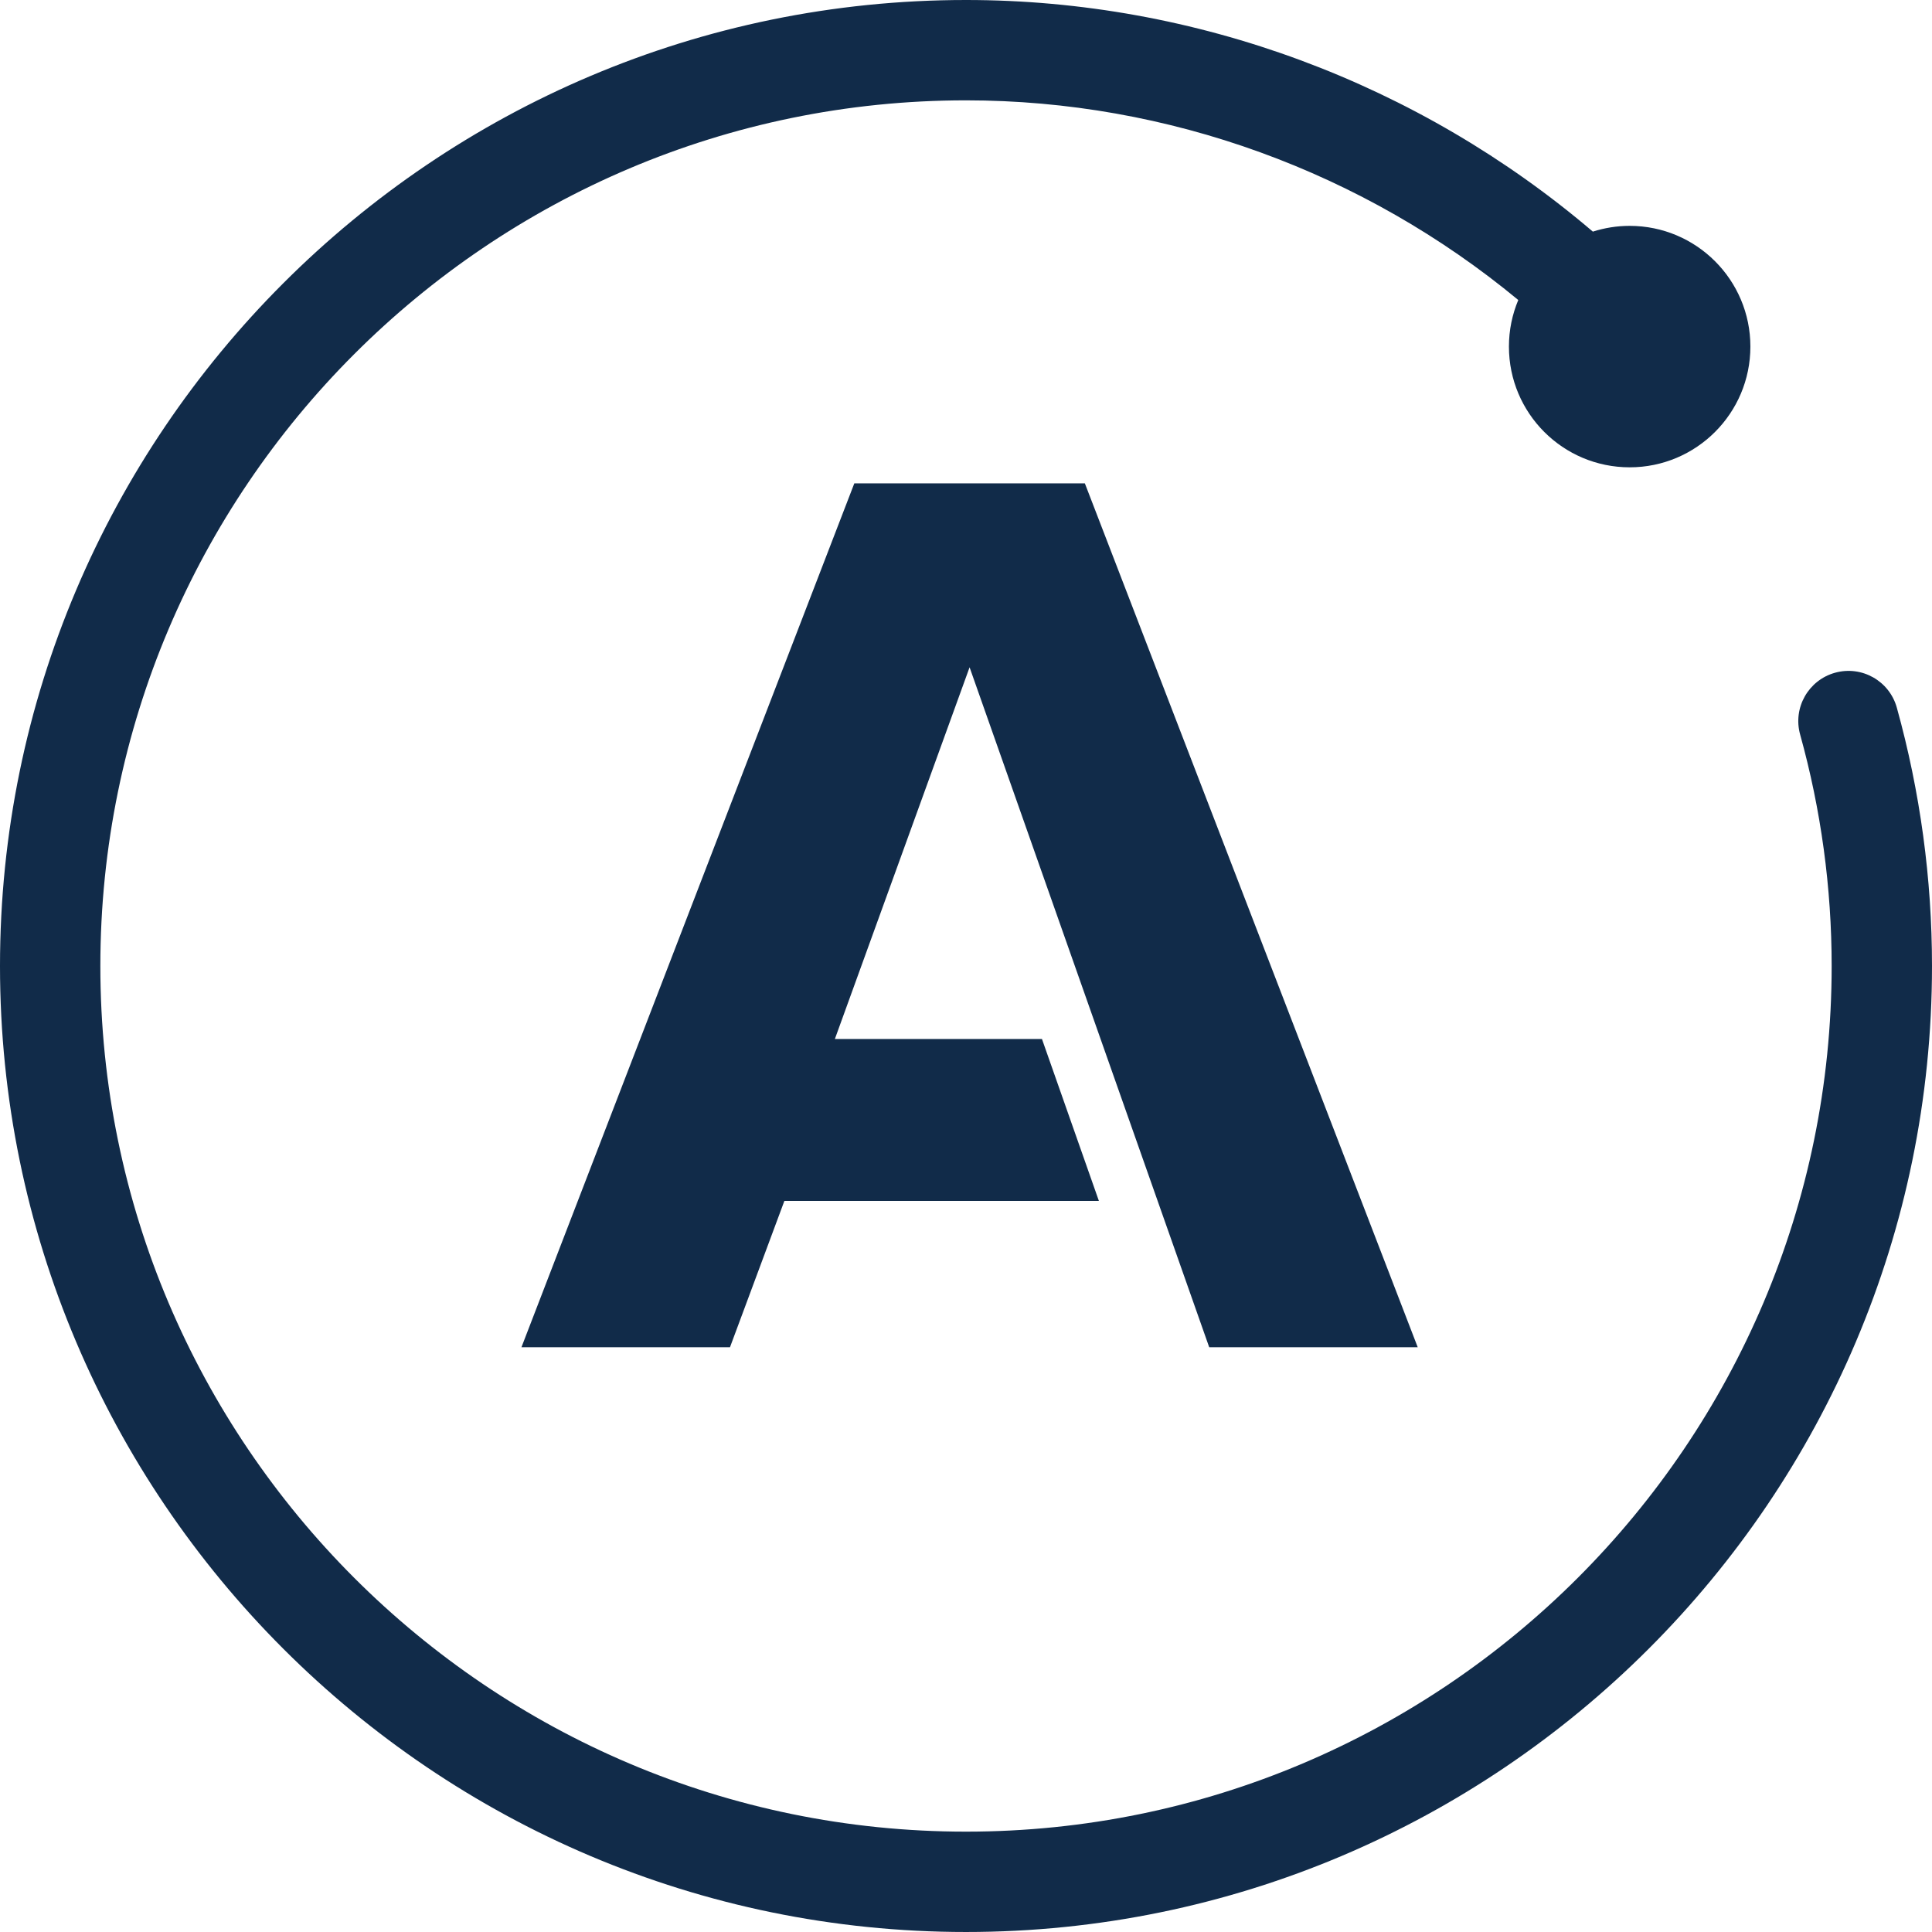
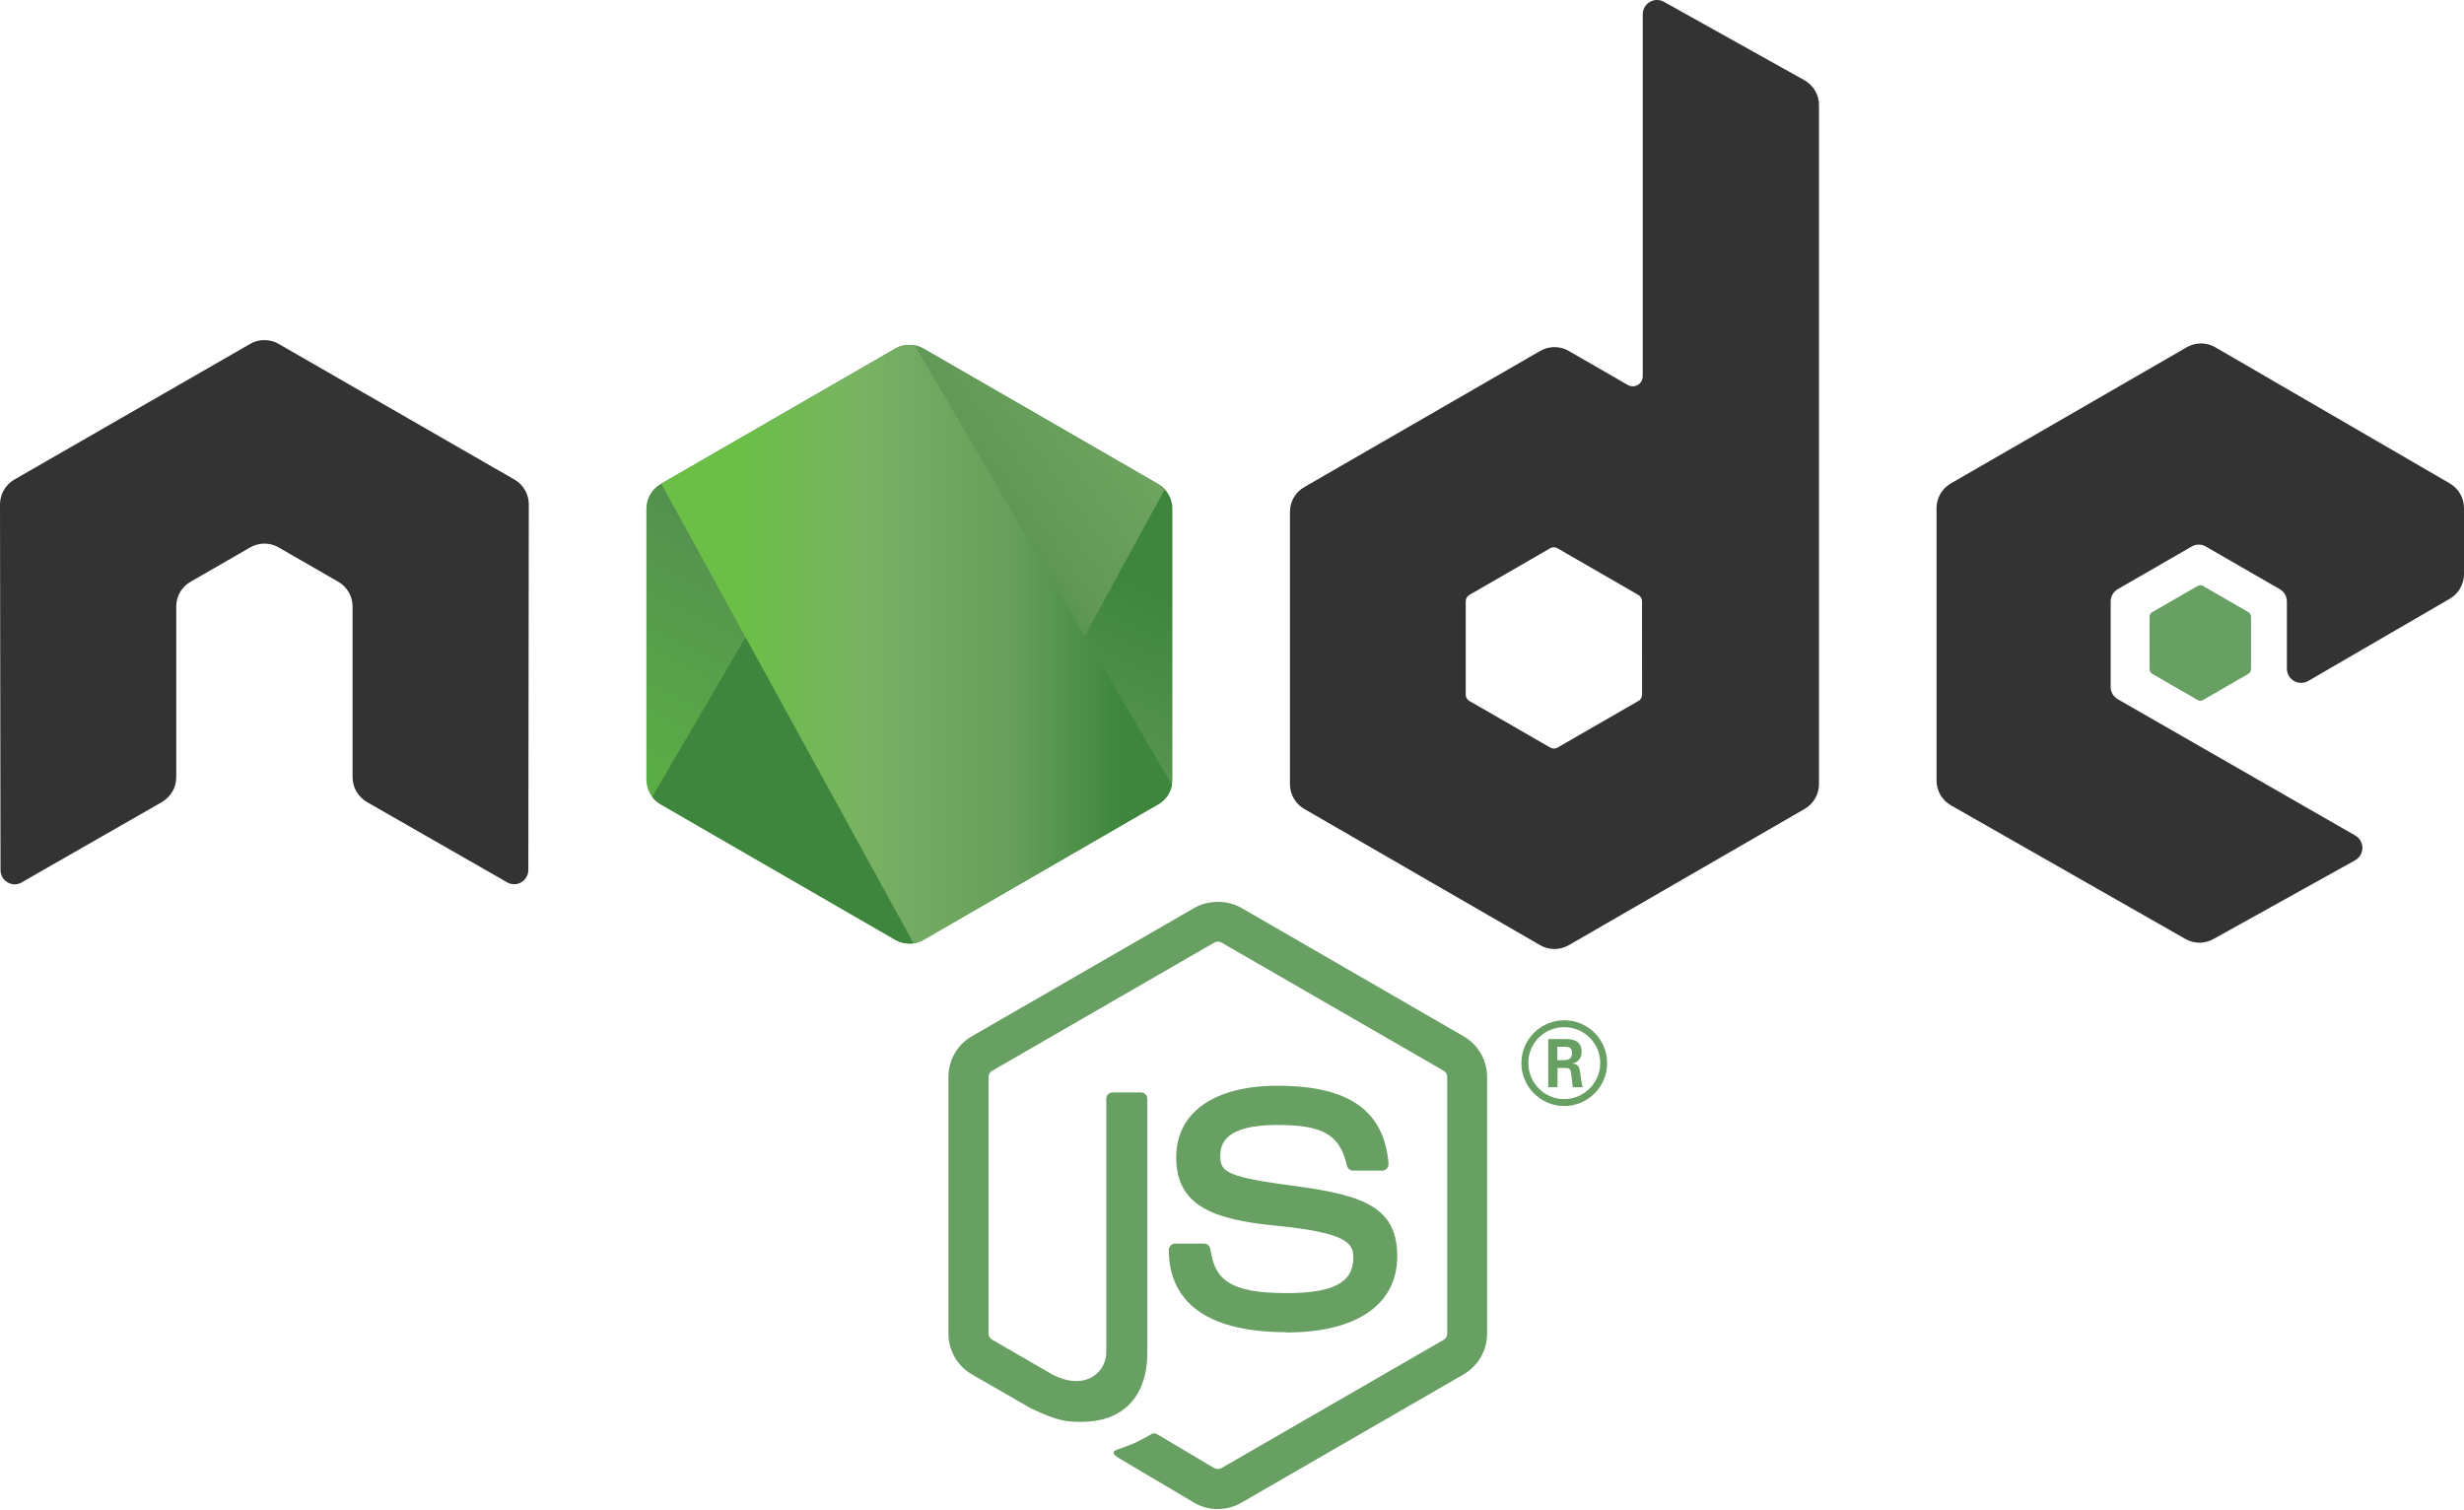
- <svg xmlns="http://www.w3.org/2000/svg" width="256px" height="256px" viewBox="0 0 256 256" version="1.1" preserveAspectRatio="xMidYMid">
-   <g>
-     <path d="M160.227,178.519 L187.857,178.519 L143.75,64.049 L113.201,64.049 L69.094,178.519 L96.726,178.519 L103.934,159.129 L145.609,159.129 L138.065,137.673 L110.625,137.673 L128.475,88.419 L160.227,178.519 Z M251.339,93.768 C250.357,90.232 246.705,88.155 243.154,89.141 C239.617,90.123 237.544,93.787 238.526,97.324 C241.299,107.309 242.704,117.63 242.704,128 C242.704,191.248 191.248,242.702 128,242.702 C64.752,242.702 13.297,191.248 13.297,128 C13.297,64.751 64.752,13.296 128,13.296 C154.793,13.296 180.718,22.814 201.179,39.752 C200.383,41.652 199.941,43.737 199.941,45.925 C199.941,54.76 207.103,61.922 215.938,61.922 C224.773,61.922 231.935,54.76 231.935,45.925 C231.935,37.09 224.773,29.928 215.938,29.928 C214.237,29.928 212.6,30.199 211.062,30.691 C188.022,11.056 158.513,0 128,0 C57.421,0 0,57.42 0,128 C0,198.579 57.421,255.999 128,255.999 C198.579,255.999 256,198.579 256,128 C256,116.428 254.433,104.91 251.339,93.768 Z" fill="#112B49" />
+ <svg xmlns="http://www.w3.org/2000/svg" width="589.827" height="361.238" version="1.2" viewBox="0 0 442.37 270.929">
+   <defs>
+     <clipPath id="a">
+       <path d="M239.03 226.605l-42.13 24.317c-1.578.91-2.546 2.59-2.546 4.406v48.668c0 1.817.968 3.496 2.546 4.406l42.133 24.336c1.575.907 3.517.907 5.09 0l42.126-24.336c1.57-.91 2.54-2.59 2.54-4.406v-48.668c0-1.816-.97-3.496-2.55-4.406l-42.12-24.317c-.79-.453-1.67-.68-2.55-.68-.88 0-1.76.227-2.55.68" />
+     </clipPath>
+     <linearGradient id="b" x1="-.348" x2="1.251" gradientTransform="rotate(116.114 53.1 202.97) scale(86.48)" gradientUnits="userSpaceOnUse">
+       <stop offset=".3" stop-color="#3E863D" />
+       <stop offset=".5" stop-color="#55934F" />
+       <stop offset=".8" stop-color="#5AAD45" />
+     </linearGradient>
+     <clipPath id="c">
+       <path d="M195.398 307.086c.403.523.907.976 1.5 1.316l36.14 20.875 6.02 3.46c.9.52 1.926.74 2.934.665.336-.027.672-.09 1-.183l44.434-81.36c-.34-.37-.738-.68-1.184-.94l-27.586-15.93-14.582-8.39c-.414-.24-.863-.41-1.32-.53zm0 0" />
+     </clipPath>
+     <linearGradient id="d" x1="-.456" x2=".582" gradientTransform="rotate(-36.46 550.846 -214.337) scale(132.798)" gradientUnits="userSpaceOnUse">
+       <stop offset=".57" stop-color="#3E863D" />
+       <stop offset=".72" stop-color="#619857" />
+       <stop offset="1" stop-color="#76AC64" />
+     </linearGradient>
+     <clipPath id="e">
+       <path d="M241.066 225.953c-.707.07-1.398.29-2.035.652l-42.01 24.247 45.3 82.51c.63-.09 1.25-.3 1.81-.624l42.13-24.336c1.3-.754 2.19-2.03 2.46-3.476l-46.18-78.89c-.34-.067-.68-.102-1.03-.102-.14 0-.28.007-.42.02" />
+     </clipPath>
+     <linearGradient id="f" x1=".043" x2=".984" gradientTransform="translate(192.862 279.652) scale(97.417)" gradientUnits="userSpaceOnUse">
+       <stop offset=".16" stop-color="#6BBF47" />
+       <stop offset=".38" stop-color="#79B461" />
+       <stop offset=".47" stop-color="#75AC64" />
+       <stop offset=".7" stop-color="#659E5A" />
+       <stop offset=".9" stop-color="#3E863D" />
+     </linearGradient>
+   </defs>
+   <path fill="#689f63" d="M218.647 270.93c-1.46 0-2.91-.383-4.19-1.12l-13.337-7.896c-1.992-1.114-1.02-1.508-.363-1.735 2.656-.93 3.195-1.14 6.03-2.75.298-.17.688-.11.993.07l10.246 6.08c.37.2.895.2 1.238 0l39.95-23.06c.37-.21.61-.64.61-1.08v-46.1c0-.46-.24-.87-.618-1.1l-39.934-23.04c-.37-.22-.86-.22-1.23 0l-39.926 23.04c-.387.22-.633.65-.633 1.09v46.1c0 .44.24.86.62 1.07l10.94 6.32c5.94 2.97 9.57-.53 9.57-4.05v-45.5c0-.65.51-1.15 1.16-1.15h5.06c.63 0 1.15.5 1.15 1.15v45.52c0 7.92-4.32 12.47-11.83 12.47-2.31 0-4.13 0-9.21-2.5l-10.48-6.04c-2.59-1.5-4.19-4.3-4.19-7.29v-46.1c0-3 1.6-5.8 4.19-7.28l39.99-23.07c2.53-1.43 5.89-1.43 8.4 0l39.94 23.08c2.58 1.49 4.19 4.28 4.19 7.28v46.1c0 2.99-1.61 5.78-4.19 7.28l-39.94 23.07c-1.28.74-2.73 1.12-4.21 1.12" />
+   <path fill="#689f63" d="M230.987 239.164c-17.48 0-21.145-8.024-21.145-14.754 0-.64.516-1.15 1.157-1.15h5.16c.57 0 1.05.415 1.14.978.78 5.258 3.1 7.91 13.67 7.91 8.42 0 12-1.902 12-6.367 0-2.57-1.02-4.48-14.1-5.76-10.94-1.08-17.7-3.49-17.7-12.24 0-8.06 6.8-12.86 18.19-12.86 12.79 0 19.13 4.44 19.93 13.98.03.33-.09.65-.31.89-.22.23-.53.37-.85.37h-5.19c-.54 0-1.01-.38-1.12-.9-1.25-5.53-4.27-7.3-12.48-7.3-9.19 0-10.26 3.2-10.26 5.6 0 2.91 1.26 3.76 13.66 5.4 12.28 1.63 18.11 3.93 18.11 12.56 0 8.7-7.26 13.69-19.92 13.69m48.66-48.89h1.34c1.1 0 1.31-.77 1.31-1.22 0-1.18-.81-1.18-1.26-1.18h-1.38zm-1.63-3.78h2.97c1.02 0 3.02 0 3.02 2.28 0 1.59-1.02 1.92-1.63 2.12 1.19.08 1.27.86 1.43 1.96.08.69.21 1.88.45 2.28h-1.83c-.05-.4-.33-2.6-.33-2.72-.12-.49-.29-.73-.9-.73h-1.51v3.46h-1.67zm-3.57 4.3c0 3.58 2.89 6.48 6.44 6.48 3.58 0 6.47-2.96 6.47-6.48 0-3.59-2.93-6.44-6.48-6.44-3.5 0-6.44 2.81-6.44 6.43m14.16.03c0 4.24-3.47 7.7-7.7 7.7-4.2 0-7.7-3.42-7.7-7.7 0-4.36 3.58-7.7 7.7-7.7 4.15 0 7.69 3.35 7.69 7.7" />
+   <path fill="#333" fill-rule="evenodd" d="M94.936 90.55c0-1.84-.97-3.53-2.558-4.445l-42.356-24.37c-.715-.42-1.516-.64-2.328-.67h-.438c-.812.03-1.613.25-2.34.67L2.562 86.105C.984 87.025 0 88.715 0 90.555l.093 65.64c0 .91.47 1.76 1.27 2.21.78.48 1.76.48 2.54 0l25.18-14.42c1.59-.946 2.56-2.618 2.56-4.44V108.88c0-1.83.97-3.52 2.555-4.43l10.72-6.174c.796-.46 1.67-.688 2.56-.688.876 0 1.77.226 2.544.687l10.715 6.172c1.586.91 2.56 2.6 2.56 4.43v30.663c0 1.82.983 3.5 2.565 4.44l25.164 14.41c.79.47 1.773.47 2.56 0 .776-.45 1.268-1.3 1.268-2.21zm199.868 34.176c0 .457-.243.88-.64 1.106l-14.548 8.386c-.395.227-.883.227-1.277 0l-14.55-8.386c-.4-.227-.64-.65-.64-1.106V107.93c0-.458.24-.88.63-1.11l14.54-8.4c.4-.23.89-.23 1.29 0l14.55 8.4c.4.23.64.652.64 1.11zM298.734.324c-.794-.442-1.76-.43-2.544.027-.78.46-1.262 1.3-1.262 2.21v65c0 .64-.34 1.23-.894 1.55-.55.32-1.235.32-1.79 0L281.634 63c-1.58-.914-3.526-.914-5.112 0l-42.37 24.453c-1.583.91-2.56 2.6-2.56 4.42v48.92c0 1.83.977 3.51 2.56 4.43l42.37 24.47c1.582.91 3.53.91 5.117 0l42.37-24.48c1.58-.92 2.56-2.6 2.56-4.43V18.863c0-1.856-1.01-3.563-2.63-4.47zm141.093 107.164c1.574-.914 2.543-2.602 2.543-4.422V91.21c0-1.824-.97-3.507-2.547-4.425l-42.1-24.44c-1.59-.92-3.54-.92-5.13 0l-42.36 24.45c-1.59.92-2.56 2.6-2.56 4.43v48.9c0 1.84.99 3.54 2.58 4.45l42.09 23.99c1.55.89 3.45.9 5.02.03l25.46-14.15c.8-.45 1.31-1.3 1.31-2.22 0-.92-.49-1.78-1.29-2.23l-42.62-24.46c-.8-.45-1.29-1.3-1.29-2.21v-15.34c0-.916.48-1.76 1.28-2.216l13.26-7.65c.79-.46 1.76-.46 2.55 0l13.27 7.65c.79.45 1.28 1.3 1.28 2.21v12.06c0 .91.49 1.76 1.28 2.22.79.45 1.77.45 2.56-.01zm0 0" />
+   <path fill="#689f63" fill-rule="evenodd" d="M394.538 105.2c.3-.177.676-.177.98 0l8.13 4.69c.304.176.49.5.49.85v9.39c0 .35-.186.674-.49.85l-8.13 4.69c-.304.177-.68.177-.98 0l-8.125-4.69c-.31-.176-.5-.5-.5-.85v-9.39c0-.35.18-.674.49-.85zm0 0" />
+   <g clip-path="url(#a)" transform="translate(-78.306 -164.016)">
+     <path fill="url(#b)" d="M331.363 246.793l-118.715-58.19-60.87 124.174L270.49 370.97zm0 0" />
+   </g>
+   <g clip-path="url(#c)" transform="translate(-78.306 -164.016)">
+     <path fill="url(#d)" d="M144.07 264.004l83.825 113.453 110.86-81.906-83.83-113.45zm0 0" />
+   </g>
+   <g clip-path="url(#e)" transform="translate(-78.306 -164.016)">
+     <path fill="url(#f)" d="M197.02 225.934v107.43h91.683v-107.43zm0 0" />
  </g>
</svg>
